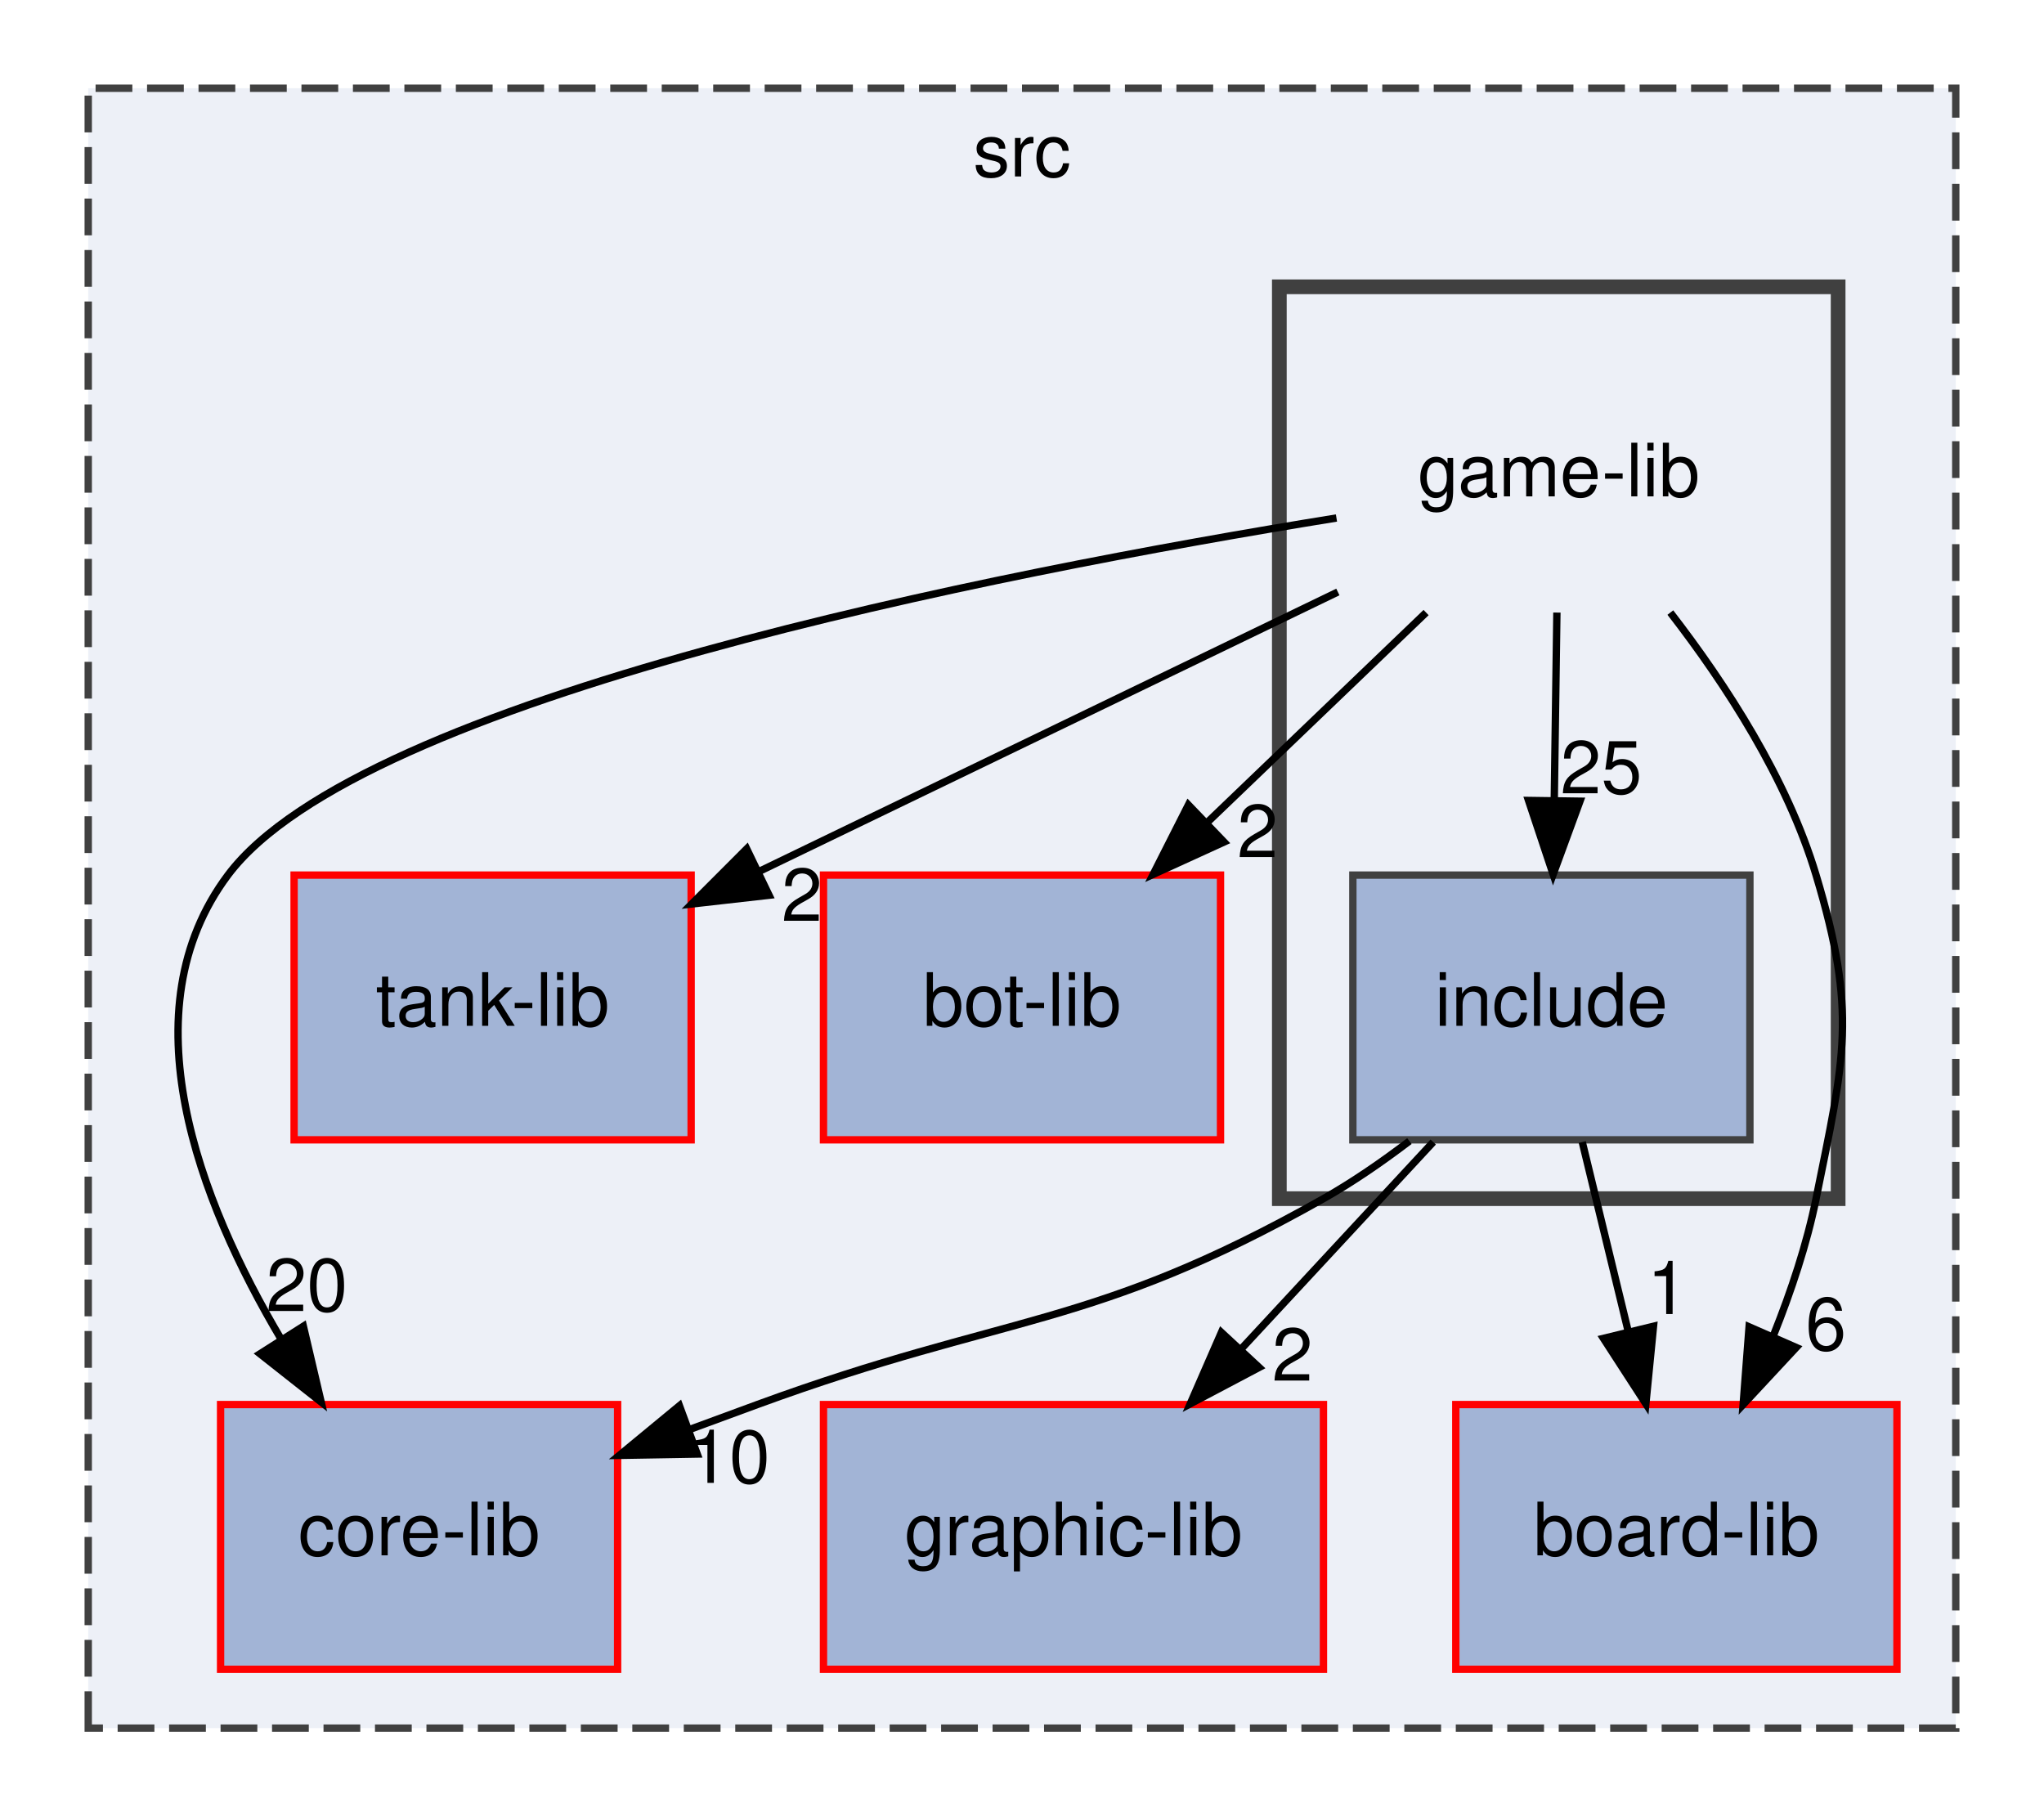
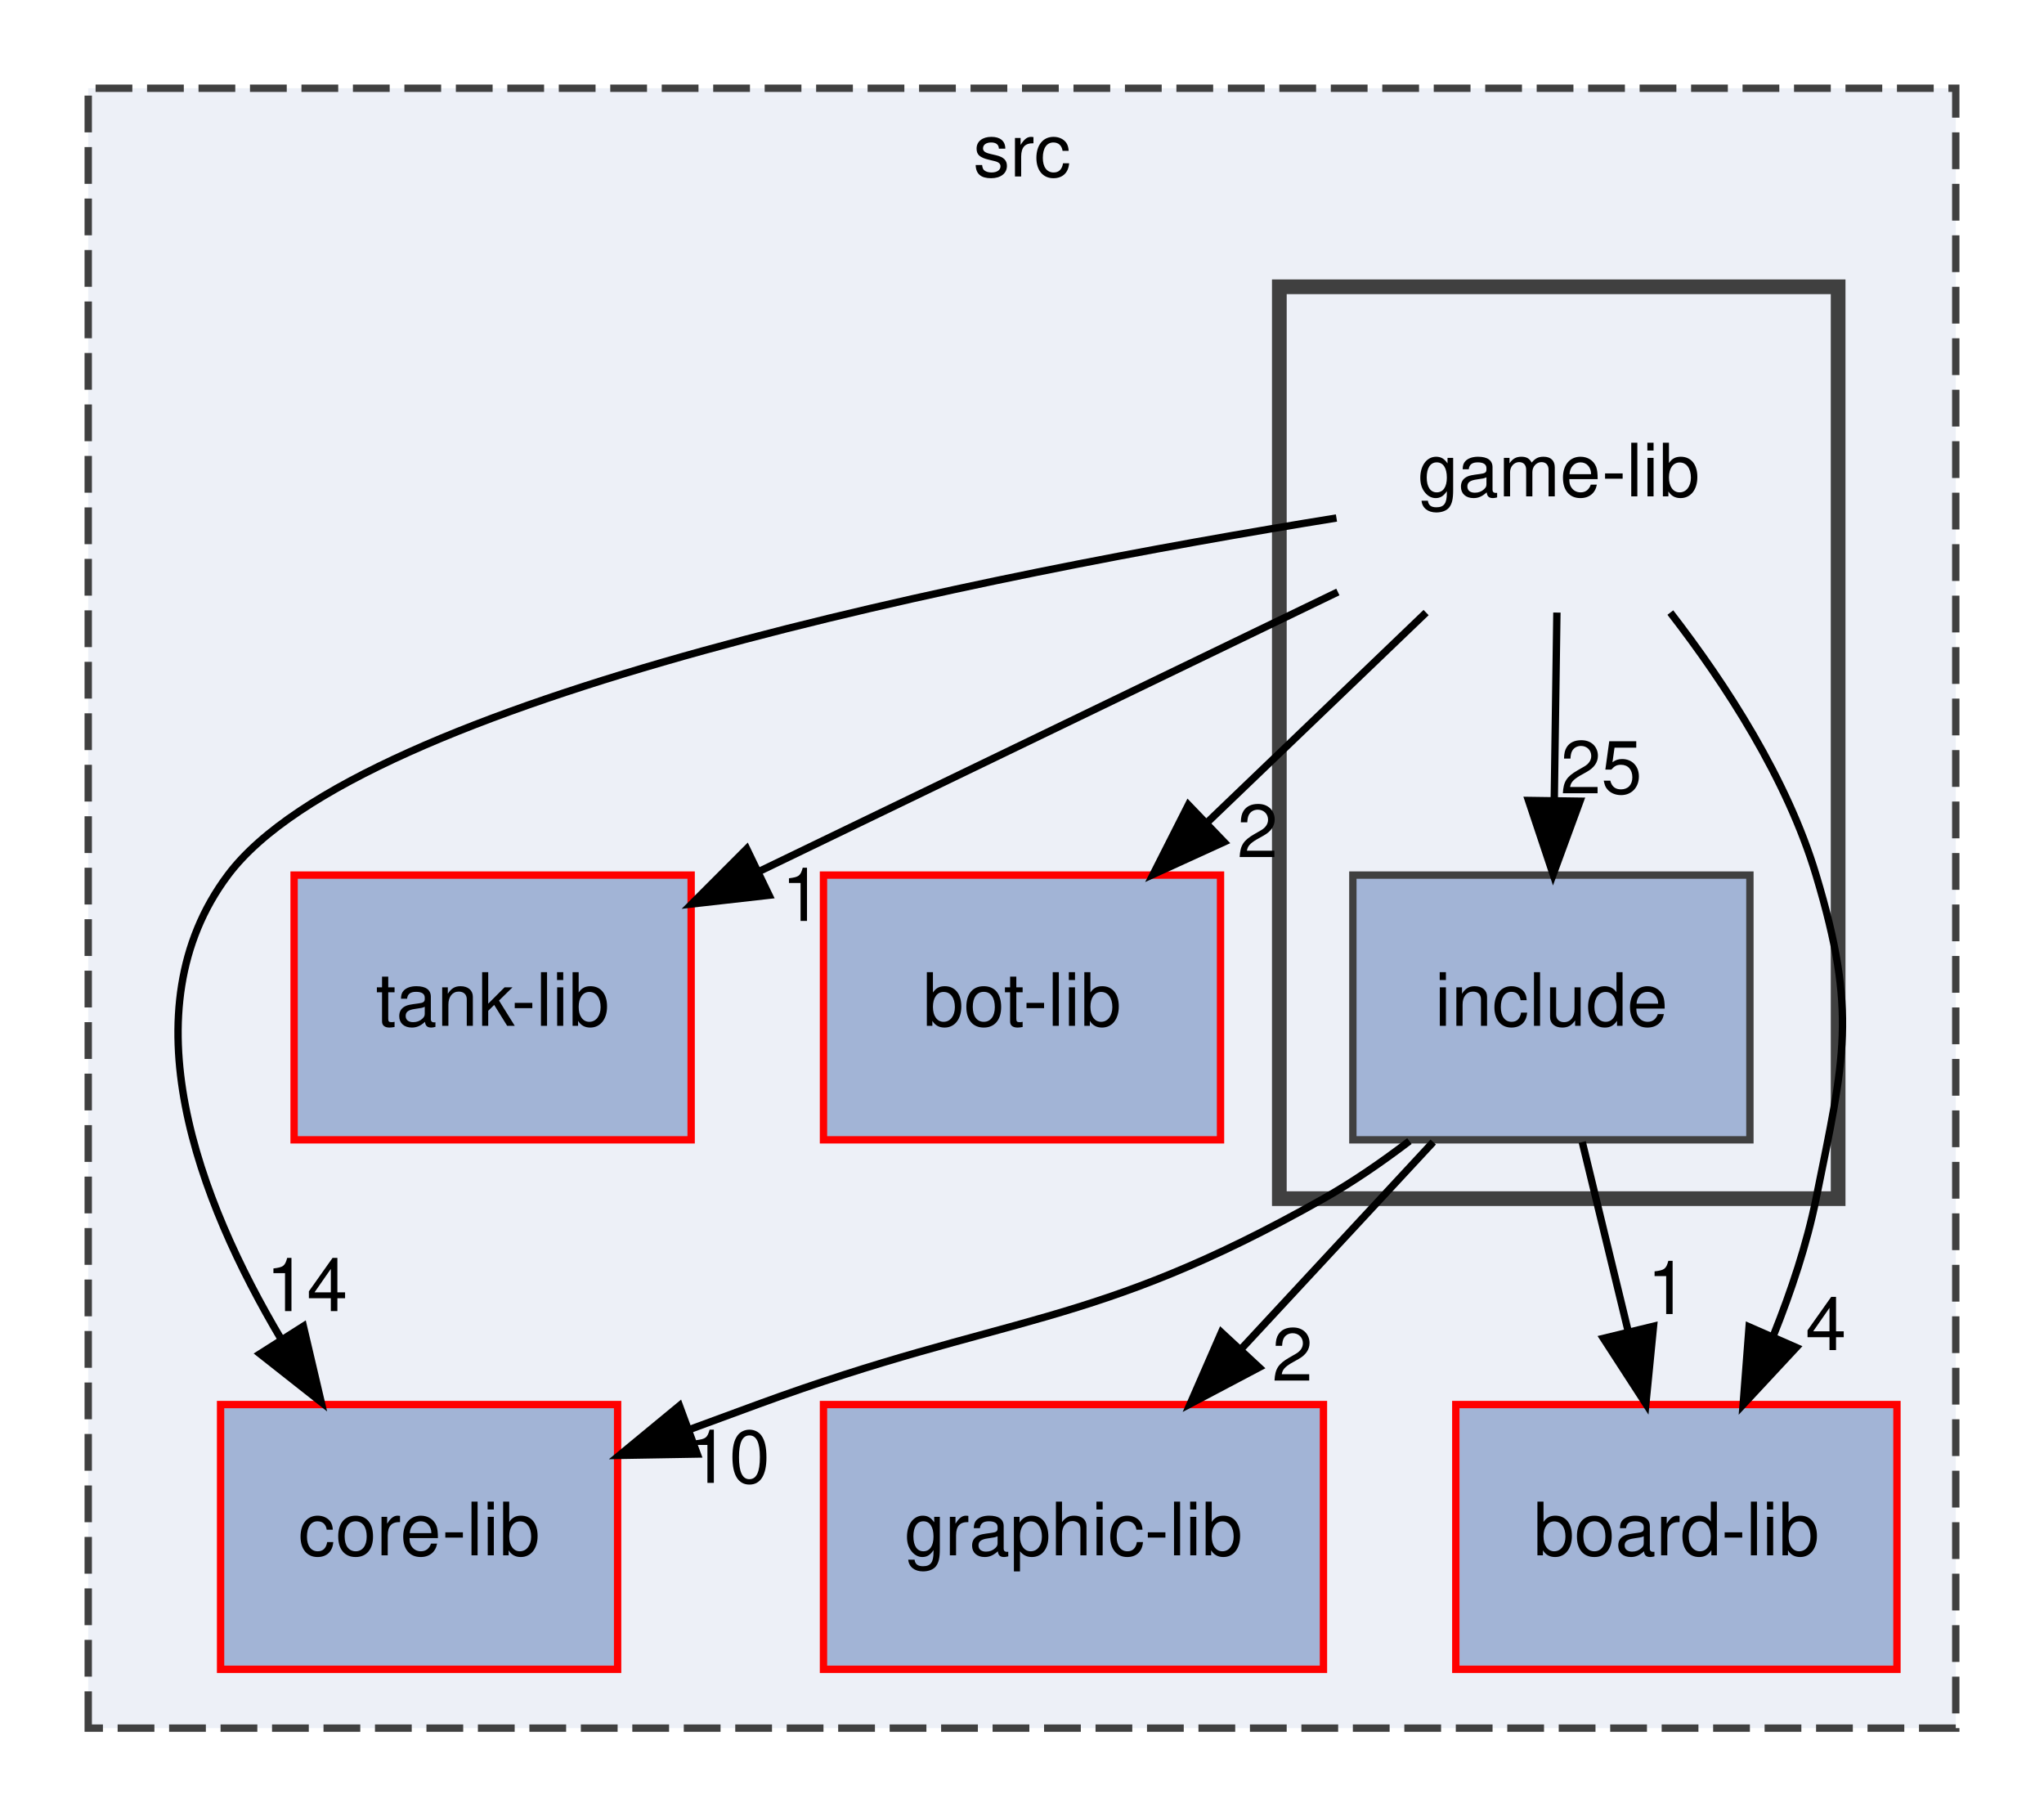
<svg xmlns="http://www.w3.org/2000/svg" xmlns:xlink="http://www.w3.org/1999/xlink" width="278pt" height="247pt" viewBox="0.00 0.00 278.00 247.00">
  <g id="graph0" class="graph" transform="scale(1 1) rotate(0) translate(4 243)">
    <g id="clust1" class="cluster">
      <g id="a_clust1">
        <a xlink:href="dir_68267d1309a1af8e8297ef4c3efbcdba.html" xlink:title="src">
          <polygon fill="#edf0f7" stroke="#404040" stroke-dasharray="5,2" points="8,-8 8,-231 262,-231 262,-8 8,-8" />
          <text text-anchor="middle" x="135" y="-219" font-family="Helvetica,sans-Serif" font-size="10.00">src</text>
        </a>
      </g>
    </g>
    <g id="clust2" class="cluster">
      <g id="a_clust2">
        <a xlink:href="dir_ababdeb7394d8224d3e296f78088442b.html">
          <polygon fill="#edf0f7" stroke="#404040" stroke-width="2" points="170,-80 170,-204 246,-204 246,-80 170,-80" />
        </a>
      </g>
    </g>
    <g id="node1" class="node">
      <g id="a_node1">
        <a xlink:href="dir_09862807db2014add90ed94978e55931.html" xlink:title="tank-lib">
          <polygon fill="#a2b4d6" stroke="red" points="90,-124 36,-124 36,-88 90,-88 90,-124" />
          <text text-anchor="middle" x="63" y="-103.5" font-family="Helvetica,sans-Serif" font-size="10.00">tank-lib</text>
        </a>
      </g>
    </g>
    <g id="node2" class="node">
      <g id="a_node2">
        <a xlink:href="dir_bca8c228595a97e53e081df8126faa1b.html" xlink:title="bot-lib">
          <polygon fill="#a2b4d6" stroke="red" points="162,-124 108,-124 108,-88 162,-88 162,-124" />
          <text text-anchor="middle" x="135" y="-103.5" font-family="Helvetica,sans-Serif" font-size="10.00">bot-lib</text>
        </a>
      </g>
    </g>
    <g id="node3" class="node">
      <g id="a_node3">
        <a xlink:href="dir_dd008488fb0da8829e2acca19721471d.html" xlink:title="core-lib">
          <polygon fill="#a2b4d6" stroke="red" points="80,-52 26,-52 26,-16 80,-16 80,-52" />
          <text text-anchor="middle" x="53" y="-31.5" font-family="Helvetica,sans-Serif" font-size="10.00">core-lib</text>
        </a>
      </g>
    </g>
    <g id="node4" class="node">
      <g id="a_node4">
        <a xlink:href="dir_f9968d1aa079c8b4e4a8682b301a0233.html" xlink:title="board-lib">
          <polygon fill="#a2b4d6" stroke="red" points="254,-52 194,-52 194,-16 254,-16 254,-52" />
          <text text-anchor="middle" x="224" y="-31.5" font-family="Helvetica,sans-Serif" font-size="10.00">board-lib</text>
        </a>
      </g>
    </g>
    <g id="node5" class="node">
      <g id="a_node5">
        <a xlink:href="dir_021a303b9ea6a16d17d203ae5eaa9600.html" xlink:title="graphic-lib">
          <polygon fill="#a2b4d6" stroke="red" points="176,-52 108,-52 108,-16 176,-16 176,-52" />
          <text text-anchor="middle" x="142" y="-31.5" font-family="Helvetica,sans-Serif" font-size="10.00">graphic-lib</text>
        </a>
      </g>
    </g>
    <g id="node6" class="node">
      <text text-anchor="middle" x="208" y="-175.5" font-family="Helvetica,sans-Serif" font-size="10.00">game-lib</text>
    </g>
    <g id="edge1" class="edge">
      <path fill="none" stroke="black" d="M177.96,-162.5C155.11,-151.47 123.57,-136.24 99.31,-124.53" />
      <polygon fill="black" stroke="black" points="100.6,-121.26 90.07,-120.07 97.56,-127.57 100.6,-121.26" />
      <g id="a_edge1-headlabel">
-         <a xlink:href="dir_000006_000017.html" xlink:title="2">
-           <text text-anchor="middle" x="105.07" y="-117.77" font-family="Helvetica,sans-Serif" font-size="10.00">2</text>
+         <a xlink:href="dir_000006_000017.html" xlink:title="1">
+           <text text-anchor="middle" x="105.07" y="-117.77" font-family="Helvetica,sans-Serif" font-size="10.00">1</text>
        </a>
      </g>
    </g>
    <g id="edge3" class="edge">
      <path fill="none" stroke="black" d="M189.96,-159.7C180.94,-151.05 169.88,-140.45 160.06,-131.03" />
      <polygon fill="black" stroke="black" points="162.48,-128.5 152.84,-124.1 157.63,-133.55 162.48,-128.5" />
      <g id="a_edge3-headlabel">
        <a xlink:href="dir_000006_000003.html" xlink:title="2">
          <text text-anchor="middle" x="167.04" y="-126.44" font-family="Helvetica,sans-Serif" font-size="10.00">2</text>
        </a>
      </g>
    </g>
    <g id="edge4" class="edge">
      <path fill="none" stroke="black" d="M177.77,-172.56C131.13,-165.03 45.11,-148.17 27,-124 13.17,-105.54 22.97,-79.86 34.28,-60.82" />
      <polygon fill="black" stroke="black" points="37.26,-62.65 39.68,-52.34 31.36,-58.9 37.26,-62.65" />
      <g id="a_edge4-headlabel">
-         <a xlink:href="dir_000006_000004.html" xlink:title="20">
-           <text text-anchor="middle" x="37.73" y="-64.71" font-family="Helvetica,sans-Serif" font-size="10.00">20</text>
+         <a xlink:href="dir_000006_000004.html" xlink:title="14">
+           <text text-anchor="middle" x="37.73" y="-64.71" font-family="Helvetica,sans-Serif" font-size="10.00">14</text>
        </a>
      </g>
    </g>
    <g id="edge5" class="edge">
      <path fill="none" stroke="black" d="M223.18,-159.7C230.73,-149.94 239.07,-137.1 243,-124 248.63,-105.27 246.88,-99.17 243,-80 241.75,-73.82 239.62,-67.44 237.24,-61.49" />
      <polygon fill="black" stroke="black" points="240.3,-59.76 233.08,-52 233.89,-62.57 240.3,-59.76" />
      <g id="a_edge5-headlabel">
-         <a xlink:href="dir_000006_000001.html" xlink:title="6">
-           <text text-anchor="middle" x="244.34" y="-59.41" font-family="Helvetica,sans-Serif" font-size="10.00">6</text>
+         <a xlink:href="dir_000006_000001.html" xlink:title="4">
+           <text text-anchor="middle" x="244.34" y="-59.41" font-family="Helvetica,sans-Serif" font-size="10.00">4</text>
        </a>
      </g>
    </g>
    <g id="node7" class="node">
      <g id="a_node7">
        <a xlink:href="dir_810fd887183ef9ca5ceb867dba4c2553.html" xlink:title="include">
          <polygon fill="#a2b4d6" stroke="#404040" points="234,-124 180,-124 180,-88 234,-88 234,-124" />
          <text text-anchor="middle" x="207" y="-103.5" font-family="Helvetica,sans-Serif" font-size="10.00">include</text>
        </a>
      </g>
    </g>
    <g id="edge2" class="edge">
      <path fill="none" stroke="black" d="M207.75,-159.7C207.64,-151.98 207.51,-142.71 207.39,-134.11" />
      <polygon fill="black" stroke="black" points="210.89,-134.05 207.24,-124.1 203.89,-134.15 210.89,-134.05" />
      <g id="a_edge2-headlabel">
        <a xlink:href="dir_000006_000011.html" xlink:title="25">
          <text text-anchor="middle" x="213.78" y="-135.11" font-family="Helvetica,sans-Serif" font-size="10.00">25</text>
        </a>
      </g>
    </g>
    <g id="edge7" class="edge">
      <path fill="none" stroke="black" d="M187.69,-87.83C183.96,-84.99 179.97,-82.24 176,-80 144.29,-62.11 133.19,-64.53 99,-52 95.96,-50.89 92.81,-49.73 89.65,-48.56" />
      <polygon fill="black" stroke="black" points="90.83,-45.27 80.23,-45.09 88.41,-51.84 90.83,-45.27" />
      <g id="a_edge7-headlabel">
        <a xlink:href="dir_000011_000004.html" xlink:title="10">
          <text text-anchor="middle" x="95.18" y="-41.35" font-family="Helvetica,sans-Serif" font-size="10.00">10</text>
        </a>
      </g>
    </g>
    <g id="edge8" class="edge">
      <path fill="none" stroke="black" d="M211.2,-87.7C213.1,-79.9 215.38,-70.51 217.48,-61.83" />
      <polygon fill="black" stroke="black" points="220.89,-62.65 219.85,-52.1 214.08,-61 220.89,-62.65" />
      <g id="a_edge8-headlabel">
        <a xlink:href="dir_000011_000001.html" xlink:title="1">
          <text text-anchor="middle" x="222.8" y="-64.31" font-family="Helvetica,sans-Serif" font-size="10.00">1</text>
        </a>
      </g>
    </g>
    <g id="edge6" class="edge">
      <path fill="none" stroke="black" d="M190.93,-87.7C183.06,-79.22 173.44,-68.86 164.83,-59.58" />
      <polygon fill="black" stroke="black" points="167.25,-57.05 157.88,-52.1 162.12,-61.81 167.25,-57.05" />
      <g id="a_edge6-headlabel">
        <a xlink:href="dir_000011_000007.html" xlink:title="2">
          <text text-anchor="middle" x="171.78" y="-55.25" font-family="Helvetica,sans-Serif" font-size="10.00">2</text>
        </a>
      </g>
    </g>
  </g>
</svg>
